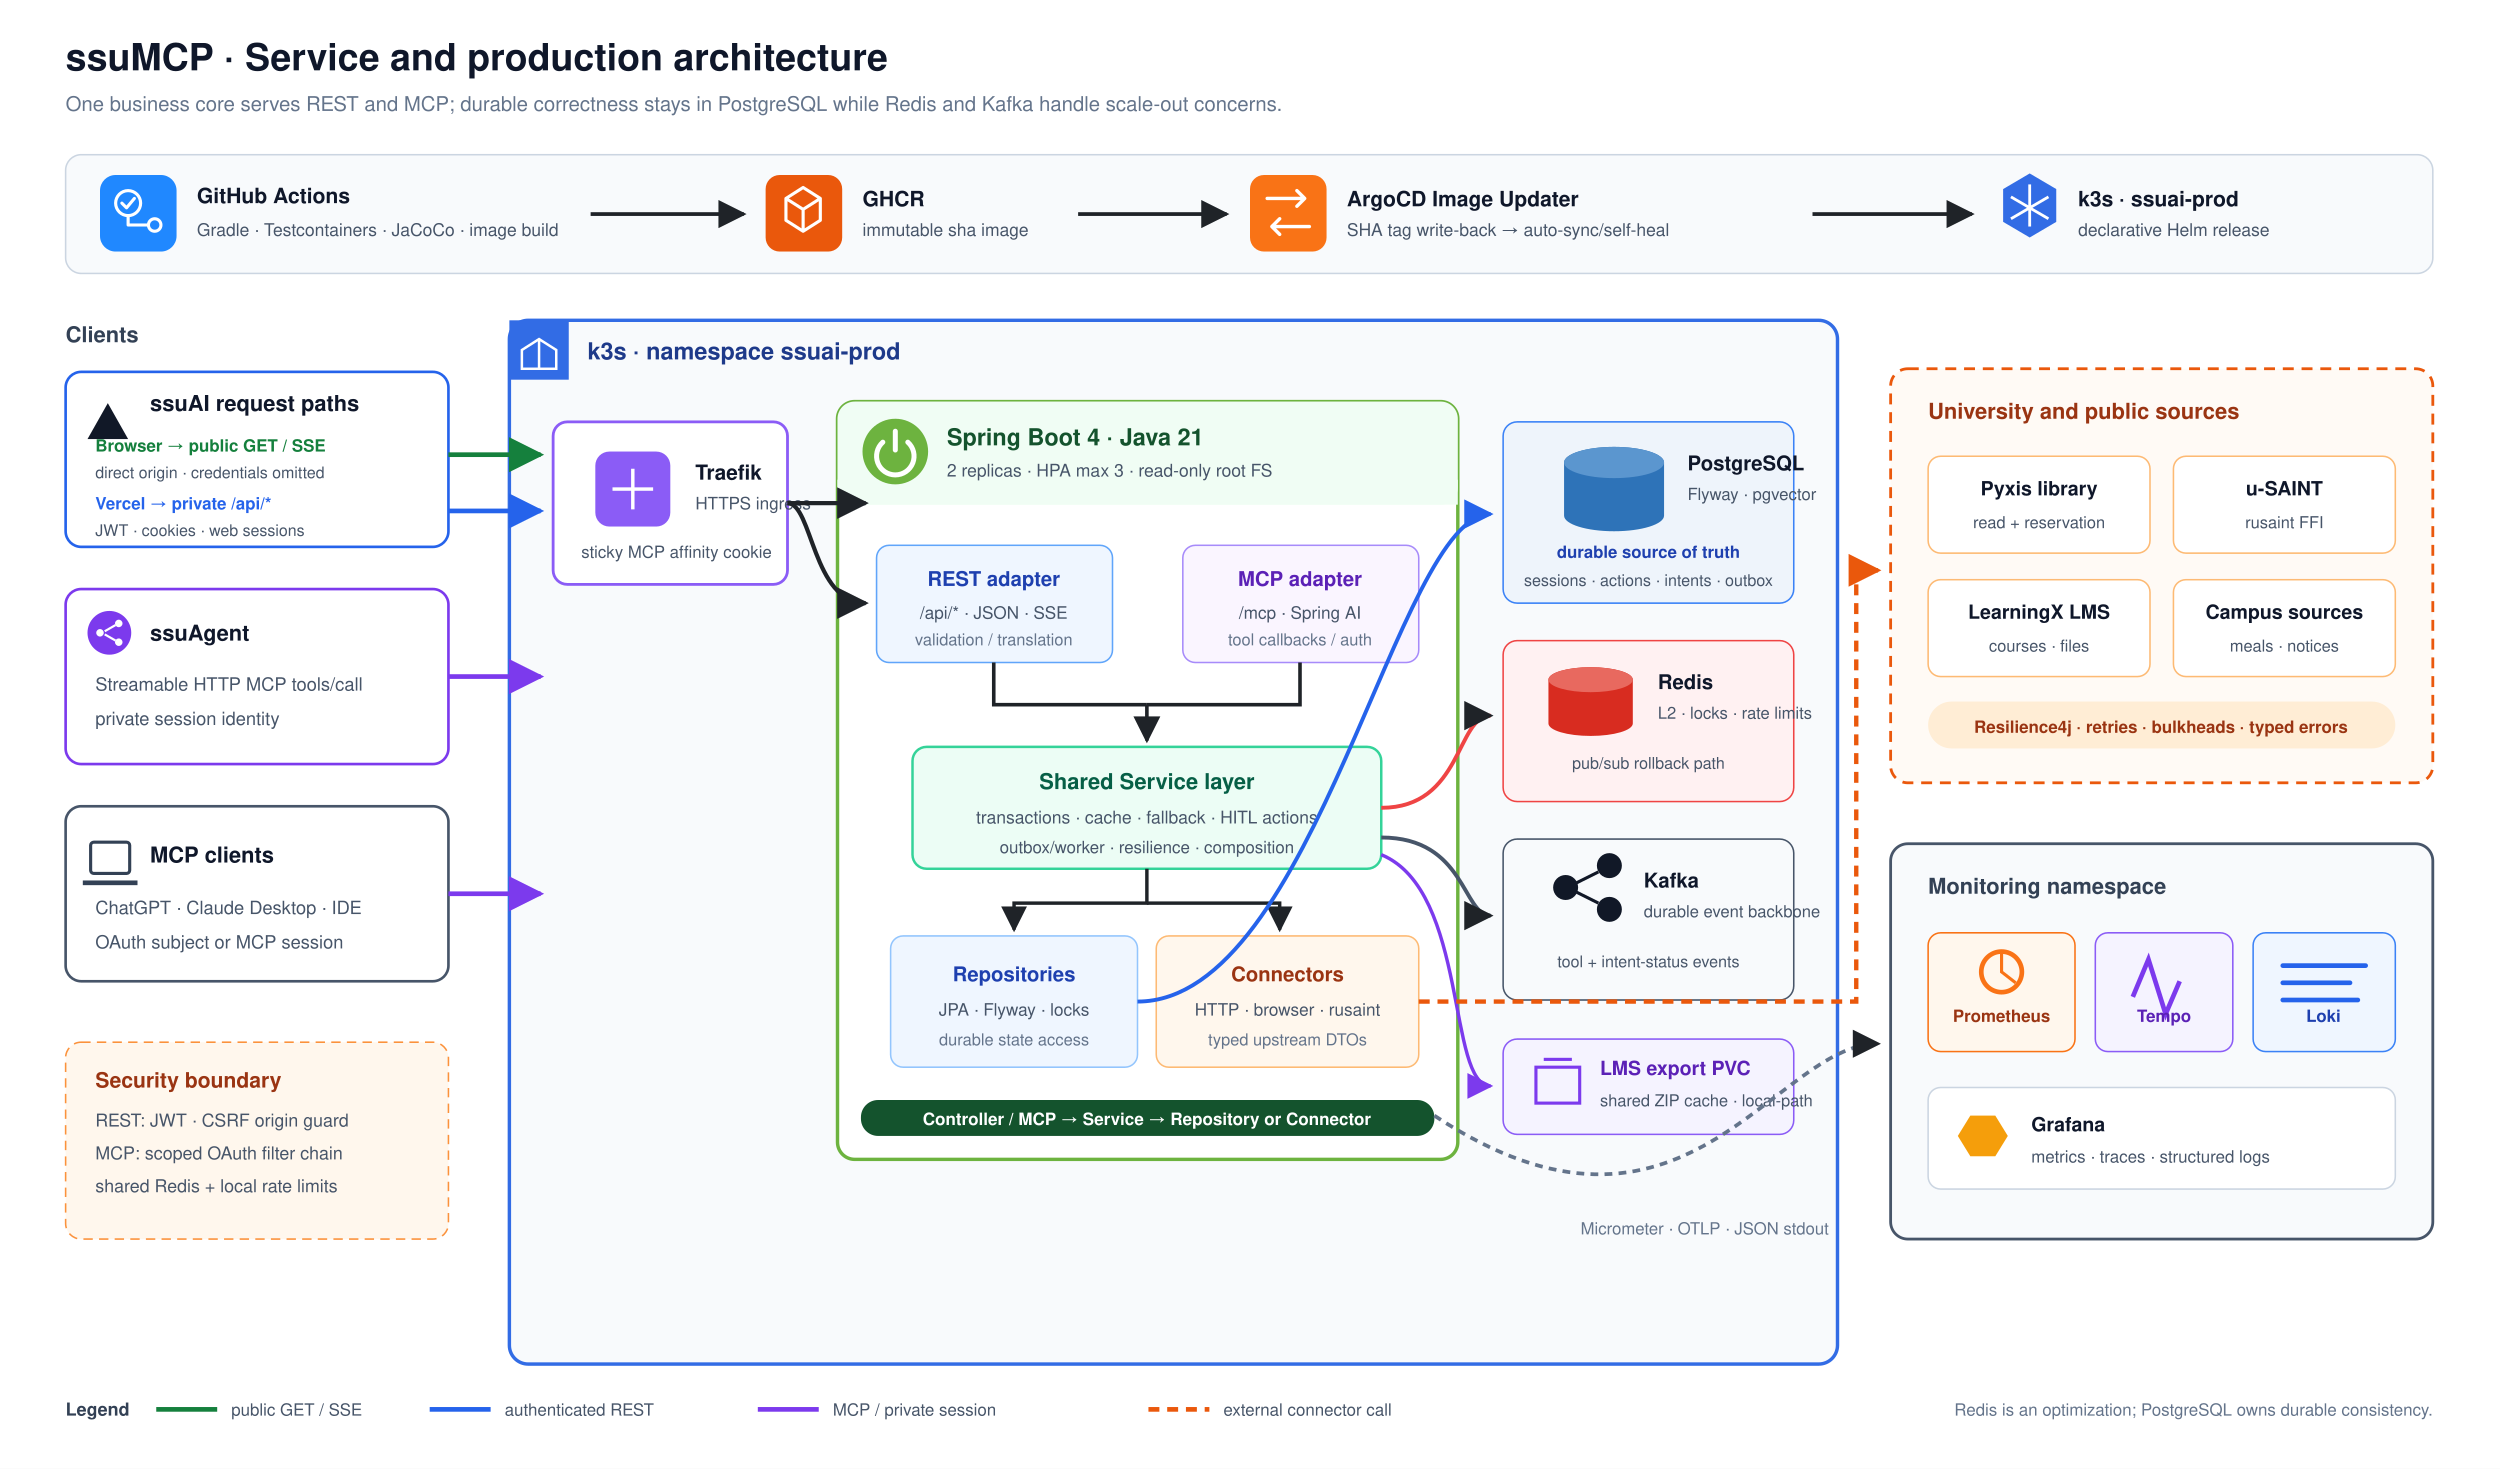
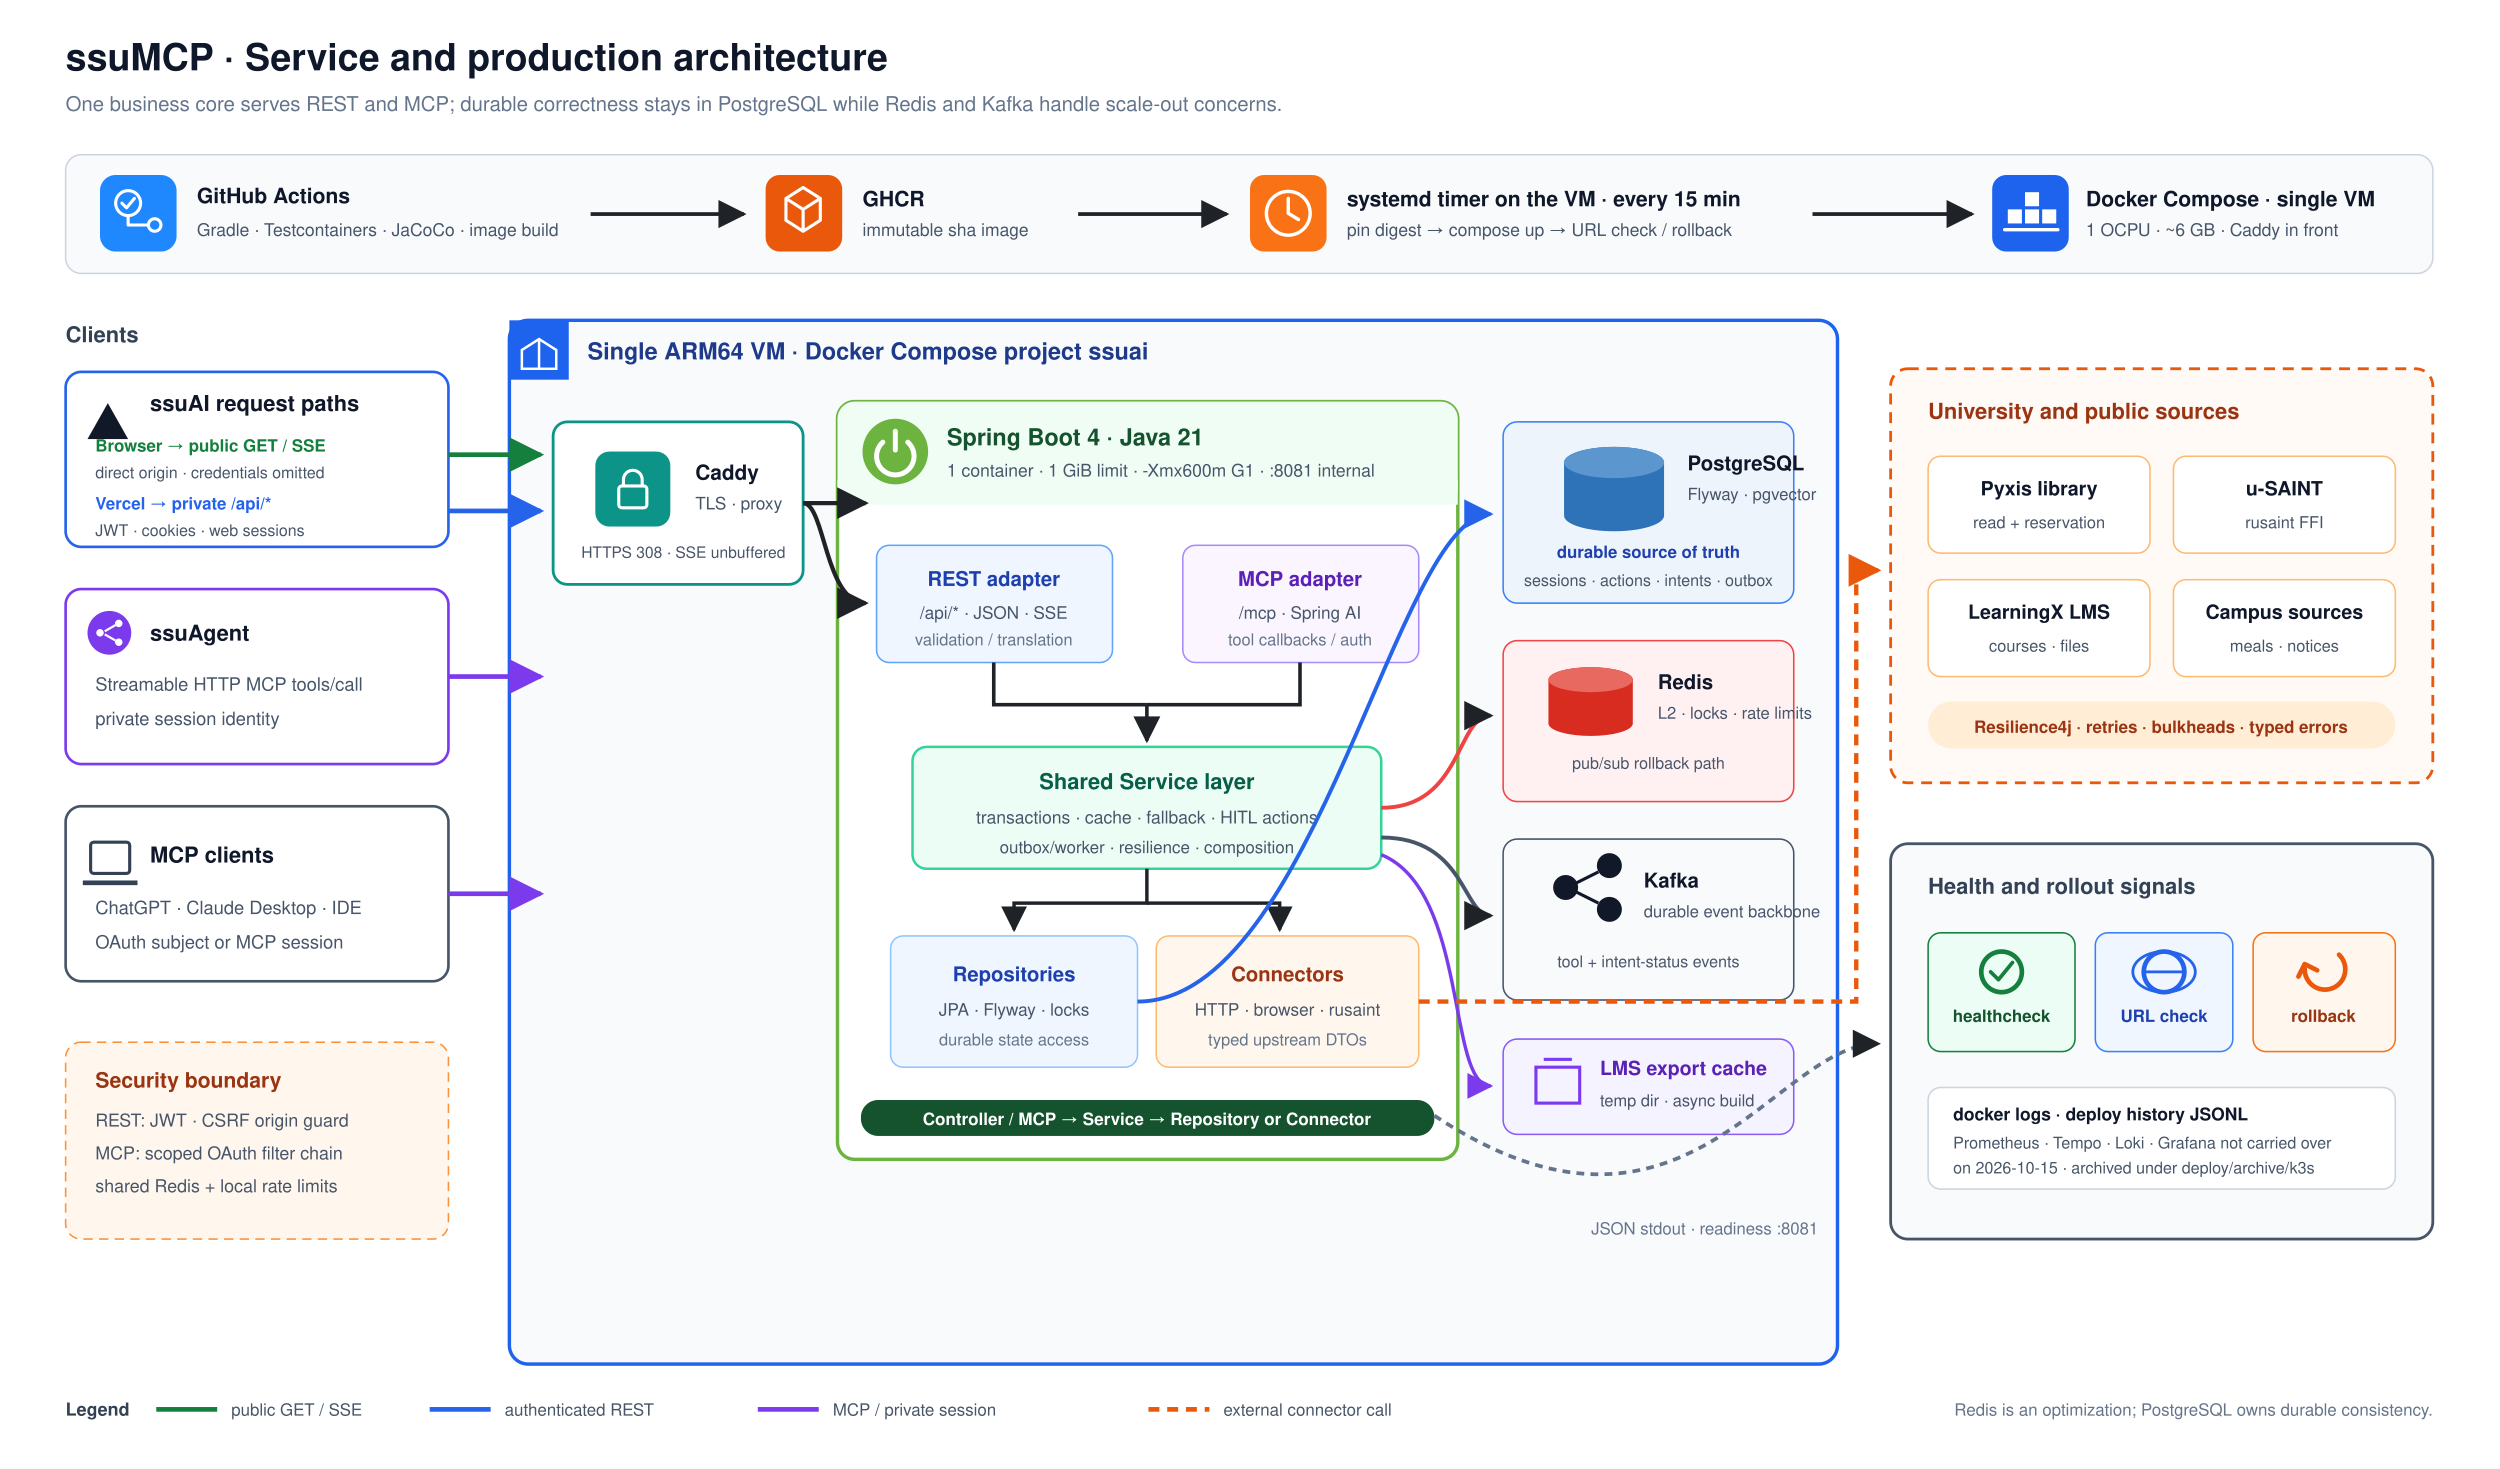
<svg xmlns="http://www.w3.org/2000/svg" viewBox="0 0 1600 940" role="img" aria-labelledby="title desc" font-family="-apple-system, BlinkMacSystemFont, 'Segoe UI', 'Noto Sans KR', Helvetica, Arial, sans-serif">
  <defs>
    <marker id="arrow" viewBox="0 0 10 10" refX="9" refY="5" markerWidth="7.5" markerHeight="7.5" orient="auto-start-reverse">
      <path d="M0 0 L10 5 L0 10 z" fill="#1f2328" />
    </marker>
    <marker id="arrowBlue" viewBox="0 0 10 10" refX="9" refY="5" markerWidth="7.5" markerHeight="7.5" orient="auto-start-reverse">
      <path d="M0 0 L10 5 L0 10 z" fill="#2563eb" />
    </marker>
    <marker id="arrowOrange" viewBox="0 0 10 10" refX="9" refY="5" markerWidth="7.5" markerHeight="7.5" orient="auto-start-reverse">
      <path d="M0 0 L10 5 L0 10 z" fill="#ea580c" />
    </marker>
    <marker id="arrowPurple" viewBox="0 0 10 10" refX="9" refY="5" markerWidth="7.5" markerHeight="7.5" orient="auto-start-reverse">
      <path d="M0 0 L10 5 L0 10 z" fill="#7c3aed" />
    </marker>
    <marker id="arrowGreen" viewBox="0 0 10 10" refX="9" refY="5" markerWidth="7.5" markerHeight="7.5" orient="auto-start-reverse">
      <path d="M0 0 L10 5 L0 10 z" fill="#15803d" />
    </marker>
  </defs>
  <rect width="1600" height="940" fill="#ffffff" />
  <text x="42" y="45" font-size="24" font-weight="750" fill="#0f172a">ssuMCP · Service and production architecture</text>
  <text x="42" y="71" font-size="13" fill="#64748b">One business core serves REST and MCP; durable correctness stays in PostgreSQL while Redis and Kafka handle scale-out concerns.</text>
  <g>
    <rect x="42" y="99" width="1515" height="76" rx="10" fill="#f8fafc" stroke="#cbd5e1" />
    <rect x="64" y="112" width="49" height="49" rx="10" fill="#2088ff" />
    <circle cx="82" cy="130" r="8" fill="none" stroke="#ffffff" stroke-width="2" />
    <path d="M78 130 l3 3 5 -6 M82 138 v6 h12" fill="none" stroke="#ffffff" stroke-width="2" stroke-linecap="round" stroke-linejoin="round" />
    <circle cx="99" cy="144" r="4" fill="none" stroke="#ffffff" stroke-width="2" />
    <text x="126" y="130" font-size="13.5" font-weight="700" fill="#0f172a">GitHub Actions</text>
    <text x="126" y="151" font-size="11.2" fill="#475569">Gradle · Testcontainers · JaCoCo · image build</text>
    <path d="M378 137 H476" fill="none" stroke="#1f2328" stroke-width="2.4" marker-end="url(#arrow)" />
    <rect x="490" y="112" width="49" height="49" rx="9" fill="#ea580c" />
    <path d="M514 120 l11 7 v14 l-11 7 -11 -7 v-14 z M503 127 l11 7 11 -7 M514 134 v14" fill="none" stroke="#ffffff" stroke-width="2" stroke-linejoin="round" />
    <text x="552" y="132" font-size="13.5" font-weight="700" fill="#0f172a">GHCR</text>
    <text x="552" y="151" font-size="11.2" fill="#475569">immutable sha image</text>
    <path d="M690 137 H785" fill="none" stroke="#1f2328" stroke-width="2.4" marker-end="url(#arrow)" />
    <rect x="800" y="112" width="49" height="49" rx="9" fill="#f97316" />
-     <path d="M811 127 h24 l-5 -5 M835 127 l-5 5 M838 145 h-24 l5 5 M814 145 l5 -5" fill="none" stroke="#ffffff" stroke-width="2.2" stroke-linecap="round" stroke-linejoin="round" />
-     <text x="862" y="132" font-size="13.5" font-weight="700" fill="#0f172a">ArgoCD Image Updater</text>
-     <text x="862" y="151" font-size="11.2" fill="#475569">SHA tag write-back → auto-sync/self-heal</text>
+     <circle cx="824.5" cy="136.5" r="14" fill="none" stroke="#ffffff" stroke-width="2.2" />
+     <path d="M824.5 127 v9.5 l6.5 4" fill="none" stroke="#ffffff" stroke-width="2.2" stroke-linecap="round" stroke-linejoin="round" />
+     <text x="862" y="132" font-size="13.5" font-weight="700" fill="#0f172a">systemd timer on the VM · every 15 min</text>
+     <text x="862" y="151" font-size="11.2" fill="#475569">pin digest → compose up → URL check / rollback</text>
    <path d="M1160 137 H1262" fill="none" stroke="#1f2328" stroke-width="2.4" marker-end="url(#arrow)" />
-     <path d="M1282 121 l17 -10 17 10 v21 l-17 10 -17 -10 z" fill="#326ce5" />
-     <path d="M1299 118 v27 M1287 126 l24 14 M1311 126 l-24 14" stroke="#ffffff" stroke-width="1.8" />
-     <text x="1330" y="132" font-size="13.5" font-weight="700" fill="#0f172a">k3s · ssuai-prod</text>
-     <text x="1330" y="151" font-size="11.2" fill="#475569">declarative Helm release</text>
+     <rect x="1275" y="112" width="49" height="49" rx="9" fill="#1d63ed" />
+     <rect x="1285" y="134" width="9" height="9" fill="#ffffff" />
+     <rect x="1296" y="134" width="9" height="9" fill="#ffffff" />
+     <rect x="1307" y="134" width="9" height="9" fill="#ffffff" />
+     <rect x="1296" y="123" width="9" height="9" fill="#ffffff" />
+     <path d="M1283 147 h34" stroke="#ffffff" stroke-width="2.2" stroke-linecap="round" />
+     <text x="1335" y="132" font-size="13.5" font-weight="700" fill="#0f172a">Docker Compose · single VM</text>
+     <text x="1335" y="151" font-size="11.2" fill="#475569">1 OCPU · ~6 GB · Caddy in front</text>
  </g>
  <g>
    <text x="42" y="219" font-size="14" font-weight="700" fill="#334155">Clients</text>
    <rect x="42" y="238" width="245" height="112" rx="10" fill="#ffffff" stroke="#2563eb" stroke-width="1.7" />
    <path d="M69 258 l13 23 H56 z" fill="#111827" />
    <text x="96" y="263" font-size="14" font-weight="700" fill="#0f172a">ssuAI request paths</text>
    <text x="61" y="289" font-size="10.8" font-weight="700" fill="#15803d">Browser → public GET / SSE</text>
    <text x="61" y="306" font-size="10.2" fill="#475569">direct origin · credentials omitted</text>
    <text x="61" y="326" font-size="10.8" font-weight="700" fill="#2563eb">Vercel → private /api/*</text>
    <text x="61" y="343" font-size="10.2" fill="#475569">JWT · cookies · web sessions</text>
    <rect x="42" y="377" width="245" height="112" rx="10" fill="#ffffff" stroke="#7c3aed" stroke-width="1.7" />
    <circle cx="70" cy="405" r="14" fill="#7c3aed" />
    <circle cx="64" cy="405" r="2.4" fill="#ffffff" />
    <circle cx="76" cy="399" r="2.4" fill="#ffffff" />
    <circle cx="76" cy="411" r="2.4" fill="#ffffff" />
    <path d="M67 404 l7 -4 M67 406 l7 4" stroke="#ffffff" stroke-width="1.4" />
    <text x="96" y="410" font-size="14" font-weight="700" fill="#0f172a">ssuAgent</text>
    <text x="61" y="442" font-size="11.7" fill="#475569">Streamable HTTP MCP tools/call</text>
    <text x="61" y="464" font-size="11.7" fill="#475569">private session identity</text>
    <rect x="42" y="516" width="245" height="112" rx="10" fill="#ffffff" stroke="#475569" stroke-width="1.7" />
    <rect x="58" y="539" width="25" height="20" rx="2" fill="none" stroke="#334155" stroke-width="2" />
    <path d="M53 565 h35" stroke="#334155" stroke-width="3" />
    <text x="96" y="552" font-size="14" font-weight="700" fill="#0f172a">MCP clients</text>
    <text x="61" y="585" font-size="11.7" fill="#475569">ChatGPT · Claude Desktop · IDE</text>
    <text x="61" y="607" font-size="11.7" fill="#475569">OAuth subject or MCP session</text>
    <rect x="42" y="667" width="245" height="126" rx="10" fill="#fff7ed" stroke="#fb923c" stroke-dasharray="6 4" />
    <text x="61" y="696" font-size="13.5" font-weight="700" fill="#9a3412">Security boundary</text>
    <text x="61" y="721" font-size="11.4" fill="#475569">REST: JWT · CSRF origin guard</text>
    <text x="61" y="742" font-size="11.4" fill="#475569">MCP: scoped OAuth filter chain</text>
    <text x="61" y="763" font-size="11.4" fill="#475569">shared Redis + local rate limits</text>
  </g>
  <g>
-     <rect x="326" y="205" width="850" height="668" rx="12" fill="#f8fafc" stroke="#326ce5" stroke-width="2.2" />
-     <rect x="326" y="205" width="38" height="38" fill="#326ce5" />
+     <rect x="326" y="205" width="850" height="668" rx="12" fill="#f8fafc" stroke="#1d63ed" stroke-width="2.2" />
+     <rect x="326" y="205" width="38" height="38" fill="#1d63ed" />
    <path d="M334 224 l11 -7 11 7 v12 h-22 z M345 217 v19" fill="none" stroke="#ffffff" stroke-width="1.6" />
-     <text x="376" y="230" font-size="15" font-weight="700" fill="#1e3a8a">k3s · namespace ssuai-prod</text>
-     <rect x="354" y="270" width="150" height="104" rx="9" fill="#ffffff" stroke="#8b5cf6" stroke-width="1.8" />
-     <rect x="381" y="289" width="48" height="48" rx="9" fill="#8b5cf6" />
-     <path d="M392 313 h26 M405 300 v26" stroke="#ffffff" stroke-width="2.2" />
-     <text x="445" y="307" font-size="13.3" font-weight="700" fill="#0f172a">Traefik</text>
-     <text x="445" y="326" font-size="11" fill="#475569">HTTPS ingress</text>
-     <text x="372" y="357" font-size="10.7" fill="#475569">sticky MCP affinity cookie</text>
+     <text x="376" y="230" font-size="15" font-weight="700" fill="#1e3a8a">Single ARM64 VM · Docker Compose project ssuai</text>
+     <rect x="354" y="270" width="160" height="104" rx="9" fill="#ffffff" stroke="#0d9488" stroke-width="1.8" />
+     <rect x="381" y="289" width="48" height="48" rx="9" fill="#0d9488" />
+     <rect x="396" y="311" width="18" height="14" rx="2" fill="none" stroke="#ffffff" stroke-width="2" />
+     <path d="M399 311 v-4 a6 6 0 0 1 12 0 v4" fill="none" stroke="#ffffff" stroke-width="2" />
+     <text x="445" y="307" font-size="13.3" font-weight="700" fill="#0f172a">Caddy</text>
+     <text x="445" y="326" font-size="11" fill="#475569">TLS · proxy</text>
+     <text x="372" y="357" font-size="10" fill="#475569">HTTPS 308 · SSE unbuffered</text>
    <rect x="536" y="257" width="397" height="485" rx="11" fill="#ffffff" stroke="#6db33f" stroke-width="2.2" />
    <rect x="536" y="257" width="397" height="66" rx="11" fill="#f0fdf4" />
    <rect x="536" y="307" width="397" height="16" fill="#f0fdf4" />
    <circle cx="573" cy="289" r="21" fill="#6db33f" />
    <path d="M573 276 v12 M565 283 a12 12 0 1 0 16 0" fill="none" stroke="#ffffff" stroke-width="3.2" stroke-linecap="round" />
    <text x="606" y="285" font-size="15" font-weight="750" fill="#14532d">Spring Boot 4 · Java 21</text>
-     <text x="606" y="305" font-size="11.2" fill="#475569">2 replicas · HPA max 3 · read-only root FS</text>
+     <text x="606" y="305" font-size="11.2" fill="#475569">1 container · 1 GiB limit · -Xmx600m G1 · :8081 internal</text>
    <rect x="561" y="349" width="151" height="75" rx="8" fill="#eff6ff" stroke="#60a5fa" />
    <text x="636" y="375" text-anchor="middle" font-size="13" font-weight="700" fill="#1e40af">REST adapter</text>
    <text x="636" y="396" text-anchor="middle" font-size="11" fill="#475569">/api/* · JSON · SSE</text>
    <text x="636" y="413" text-anchor="middle" font-size="10.5" fill="#64748b">validation / translation</text>
    <rect x="757" y="349" width="151" height="75" rx="8" fill="#faf5ff" stroke="#a78bfa" />
    <text x="832" y="375" text-anchor="middle" font-size="13" font-weight="700" fill="#5b21b6">MCP adapter</text>
    <text x="832" y="396" text-anchor="middle" font-size="11" fill="#475569">/mcp · Spring AI</text>
    <text x="832" y="413" text-anchor="middle" font-size="10.5" fill="#64748b">tool callbacks / auth</text>
    <path d="M636 424 V451 H734" fill="none" stroke="#1f2328" stroke-width="2.3" />
    <path d="M832 424 V451 H734" fill="none" stroke="#1f2328" stroke-width="2.3" />
    <path d="M734 451 V474" fill="none" stroke="#1f2328" stroke-width="2.3" marker-end="url(#arrow)" />
    <rect x="584" y="478" width="300" height="78" rx="9" fill="#ecfdf5" stroke="#34d399" stroke-width="1.6" />
    <text x="734" y="505" text-anchor="middle" font-size="14" font-weight="750" fill="#065f46">Shared Service layer</text>
    <text x="734" y="527" text-anchor="middle" font-size="11.2" fill="#475569">transactions · cache · fallback · HITL actions</text>
    <text x="734" y="546" text-anchor="middle" font-size="10.8" fill="#475569">outbox/worker · resilience · composition</text>
    <path d="M734 556 V578 H649 V595" fill="none" stroke="#1f2328" stroke-width="2.2" marker-end="url(#arrow)" />
    <path d="M734 578 H819 V595" fill="none" stroke="#1f2328" stroke-width="2.2" marker-end="url(#arrow)" />
    <rect x="570" y="599" width="158" height="84" rx="8" fill="#eff6ff" stroke="#93c5fd" />
    <text x="649" y="628" text-anchor="middle" font-size="13" font-weight="700" fill="#1e40af">Repositories</text>
    <text x="649" y="650" text-anchor="middle" font-size="11" fill="#475569">JPA · Flyway · locks</text>
    <text x="649" y="669" text-anchor="middle" font-size="10.5" fill="#64748b">durable state access</text>
    <rect x="740" y="599" width="168" height="84" rx="8" fill="#fff7ed" stroke="#fdba74" />
    <text x="824" y="628" text-anchor="middle" font-size="13" font-weight="700" fill="#9a3412">Connectors</text>
    <text x="824" y="650" text-anchor="middle" font-size="11" fill="#475569">HTTP · browser · rusaint</text>
    <text x="824" y="669" text-anchor="middle" font-size="10.5" fill="#64748b">typed upstream DTOs</text>
    <rect x="551" y="704" width="367" height="23" rx="11" fill="#14532d" />
    <text x="734" y="720" text-anchor="middle" font-size="10.9" font-weight="650" fill="#ffffff">Controller / MCP → Service → Repository or Connector</text>
    <rect x="962" y="270" width="186" height="116" rx="9" fill="#eef4fb" stroke="#3b82f6" />
    <path d="M1001 296 a32 10 0 0 1 64 0 v34 a32 10 0 0 1 -64 0 z" fill="#2e73b8" />
    <ellipse cx="1033" cy="296" rx="32" ry="10" fill="#5b96cf" />
    <text x="1080" y="301" font-size="13" font-weight="700" fill="#0f172a">PostgreSQL</text>
    <text x="1080" y="320" font-size="10.7" fill="#475569">Flyway · pgvector</text>
    <text x="1055" y="357" text-anchor="middle" font-size="10.7" font-weight="650" fill="#1e40af">durable source of truth</text>
    <text x="1055" y="375" text-anchor="middle" font-size="10.3" fill="#475569">sessions · actions · intents · outbox</text>
    <rect x="962" y="410" width="186" height="103" rx="9" fill="#fff1f2" stroke="#ef4444" />
    <path d="M991 435 a27 8 0 0 1 54 0 v28 a27 8 0 0 1 -54 0 z" fill="#d82c20" />
    <ellipse cx="1018" cy="435" rx="27" ry="8" fill="#e8695f" />
    <text x="1061" y="441" font-size="13" font-weight="700" fill="#0f172a">Redis</text>
    <text x="1061" y="460" font-size="10.6" fill="#475569">L2 · locks · rate limits</text>
    <text x="1055" y="492" text-anchor="middle" font-size="10.3" fill="#475569">pub/sub rollback path</text>
    <rect x="962" y="537" width="186" height="103" rx="9" fill="#f8fafc" stroke="#475569" />
    <circle cx="1002" cy="568" r="8" fill="#111827" />
    <circle cx="1030" cy="554" r="8" fill="#111827" />
    <circle cx="1030" cy="582" r="8" fill="#111827" />
    <path d="M1009 565 l14 -7 M1009 571 l14 7" stroke="#111827" stroke-width="2" />
    <text x="1052" y="568" font-size="13" font-weight="700" fill="#0f172a">Kafka</text>
    <text x="1052" y="587" font-size="10.6" fill="#475569">durable event backbone</text>
    <text x="1055" y="619" text-anchor="middle" font-size="10.3" fill="#475569">tool + intent-status events</text>
    <rect x="962" y="665" width="186" height="61" rx="9" fill="#f5f3ff" stroke="#8b5cf6" />
    <path d="M983 683 h28 v23 h-28 z M988 678 h18" fill="none" stroke="#7c3aed" stroke-width="2" />
-     <text x="1024" y="688" font-size="12.5" font-weight="700" fill="#5b21b6">LMS export PVC</text>
-     <text x="1024" y="708" font-size="10.5" fill="#475569">shared ZIP cache · local-path</text>
+     <text x="1024" y="688" font-size="12.5" font-weight="700" fill="#5b21b6">LMS export cache</text>
+     <text x="1024" y="708" font-size="10.5" fill="#475569">temp dir · async build</text>
  </g>
  <g>
    <rect x="1210" y="236" width="347" height="265" rx="11" fill="#fffaf5" stroke="#ea580c" stroke-width="1.8" stroke-dasharray="7 5" />
    <text x="1234" y="268" font-size="14" font-weight="700" fill="#9a3412">University and public sources</text>
    <rect x="1234" y="292" width="142" height="62" rx="8" fill="#ffffff" stroke="#fdba74" />
    <text x="1305" y="317" text-anchor="middle" font-size="12.5" font-weight="700" fill="#0f172a">Pyxis library</text>
    <text x="1305" y="338" text-anchor="middle" font-size="10.5" fill="#475569">read + reservation</text>
    <rect x="1391" y="292" width="142" height="62" rx="8" fill="#ffffff" stroke="#fdba74" />
    <text x="1462" y="317" text-anchor="middle" font-size="12.5" font-weight="700" fill="#0f172a">u-SAINT</text>
    <text x="1462" y="338" text-anchor="middle" font-size="10.5" fill="#475569">rusaint FFI</text>
    <rect x="1234" y="371" width="142" height="62" rx="8" fill="#ffffff" stroke="#fdba74" />
    <text x="1305" y="396" text-anchor="middle" font-size="12.5" font-weight="700" fill="#0f172a">LearningX LMS</text>
    <text x="1305" y="417" text-anchor="middle" font-size="10.5" fill="#475569">courses · files</text>
    <rect x="1391" y="371" width="142" height="62" rx="8" fill="#ffffff" stroke="#fdba74" />
    <text x="1462" y="396" text-anchor="middle" font-size="12.5" font-weight="700" fill="#0f172a">Campus sources</text>
    <text x="1462" y="417" text-anchor="middle" font-size="10.5" fill="#475569">meals · notices</text>
    <rect x="1234" y="449" width="299" height="30" rx="15" fill="#ffedd5" />
    <text x="1383" y="469" text-anchor="middle" font-size="10.8" font-weight="650" fill="#9a3412">Resilience4j · retries · bulkheads · typed errors</text>
  </g>
  <g>
    <rect x="1210" y="540" width="347" height="253" rx="11" fill="#f8fafc" stroke="#475569" stroke-width="1.8" />
-     <text x="1234" y="572" font-size="14" font-weight="700" fill="#334155">Monitoring namespace</text>
-     <rect x="1234" y="597" width="94" height="76" rx="8" fill="#fff7ed" stroke="#f97316" />
-     <circle cx="1281" cy="622" r="13" fill="none" stroke="#f97316" stroke-width="3" />
-     <path d="M1281 609 v13 l9 7" fill="none" stroke="#f97316" stroke-width="2" />
-     <text x="1281" y="654" text-anchor="middle" font-size="10.8" font-weight="700" fill="#9a3412">Prometheus</text>
-     <rect x="1341" y="597" width="88" height="76" rx="8" fill="#f5f3ff" stroke="#8b5cf6" />
-     <path d="M1365 638 l10 -24 11 35 9 -21" fill="none" stroke="#7c3aed" stroke-width="3" />
-     <text x="1385" y="654" text-anchor="middle" font-size="10.8" font-weight="700" fill="#5b21b6">Tempo</text>
-     <rect x="1442" y="597" width="91" height="76" rx="8" fill="#eff6ff" stroke="#3b82f6" />
-     <path d="M1461 618 h53 M1461 629 h43 M1461 640 h48" stroke="#2563eb" stroke-width="3" stroke-linecap="round" />
-     <text x="1487" y="654" text-anchor="middle" font-size="10.8" font-weight="700" fill="#1e40af">Loki</text>
+     <text x="1234" y="572" font-size="14" font-weight="700" fill="#334155">Health and rollout signals</text>
+     <rect x="1234" y="597" width="94" height="76" rx="8" fill="#ecfdf5" stroke="#15803d" />
+     <circle cx="1281" cy="622" r="13" fill="none" stroke="#15803d" stroke-width="3" />
+     <path d="M1274 622 l5 5 9 -11" fill="none" stroke="#15803d" stroke-width="2.4" stroke-linecap="round" stroke-linejoin="round" />
+     <text x="1281" y="654" text-anchor="middle" font-size="10.8" font-weight="700" fill="#14532d">healthcheck</text>
+     <rect x="1341" y="597" width="88" height="76" rx="8" fill="#eff6ff" stroke="#3b82f6" />
+     <circle cx="1385" cy="622" r="13" fill="none" stroke="#2563eb" stroke-width="3" />
+     <path d="M1372 622 h26 M1385 609 a20 13 0 0 1 0 26 M1385 609 a20 13 0 0 0 0 26" fill="none" stroke="#2563eb" stroke-width="1.8" />
+     <text x="1385" y="654" text-anchor="middle" font-size="10.8" font-weight="700" fill="#1e40af">URL check</text>
+     <rect x="1442" y="597" width="91" height="76" rx="8" fill="#fff7ed" stroke="#f97316" />
+     <path d="M1497 611 a13 13 0 1 1 -22 9" fill="none" stroke="#ea580c" stroke-width="3" stroke-linecap="round" />
+     <path d="M1471 625 l4 -8 8 4" fill="none" stroke="#ea580c" stroke-width="3" stroke-linecap="round" stroke-linejoin="round" />
+     <text x="1487" y="654" text-anchor="middle" font-size="10.8" font-weight="700" fill="#9a3412">rollback</text>
    <rect x="1234" y="696" width="299" height="65" rx="8" fill="#ffffff" stroke="#cbd5e1" />
-     <path d="M1261 714 l16 0 8 13 -8 13 h-16 l-8 -13 z" fill="#f59e0b" />
-     <text x="1300" y="724" font-size="12.5" font-weight="700" fill="#0f172a">Grafana</text>
-     <text x="1300" y="744" font-size="10.8" fill="#475569">metrics · traces · structured logs</text>
+     <text x="1250" y="717" font-size="11.2" font-weight="700" fill="#0f172a">docker logs · deploy history JSONL</text>
+     <text x="1250" y="735" font-size="10.3" fill="#475569">Prometheus · Tempo · Loki · Grafana not carried over</text>
+     <text x="1250" y="751" font-size="10.3" fill="#475569">on 2026-10-15 · archived under deploy/archive/k3s</text>
  </g>
  <path d="M287 291 H346" fill="none" stroke="#15803d" stroke-width="3" marker-end="url(#arrowGreen)" />
  <path d="M287 327 H346" fill="none" stroke="#2563eb" stroke-width="3" marker-end="url(#arrowBlue)" />
  <path d="M287 433 H346" fill="none" stroke="#7c3aed" stroke-width="3" marker-end="url(#arrowPurple)" />
  <path d="M287 572 H346" fill="none" stroke="#7c3aed" stroke-width="3" marker-end="url(#arrowPurple)" />
-   <path d="M504 322 H554" fill="none" stroke="#1f2328" stroke-width="2.7" marker-end="url(#arrow)" />
-   <path d="M504 322 C520 322 520 386 554 386" fill="none" stroke="#1f2328" stroke-width="2.7" marker-end="url(#arrow)" />
+   <path d="M514 322 H554" fill="none" stroke="#1f2328" stroke-width="2.7" marker-end="url(#arrow)" />
+   <path d="M514 322 C528 322 528 386 554 386" fill="none" stroke="#1f2328" stroke-width="2.7" marker-end="url(#arrow)" />
  <path d="M728 641 C842 641 894 329 954 329" fill="none" stroke="#2563eb" stroke-width="2.5" marker-end="url(#arrowBlue)" />
  <path d="M884 517 C936 517 932 458 954 458" fill="none" stroke="#ef4444" stroke-width="2.5" marker-end="url(#arrow)" />
  <path d="M884 536 C938 536 936 586 954 586" fill="none" stroke="#475569" stroke-width="2.5" marker-end="url(#arrow)" />
  <path d="M884 547 C940 570 926 695 954 695" fill="none" stroke="#7c3aed" stroke-width="2.2" marker-end="url(#arrowPurple)" />
  <path d="M908 641 H1188 V365 H1202" fill="none" stroke="#ea580c" stroke-width="2.8" stroke-dasharray="7 5" marker-end="url(#arrowOrange)" />
  <path d="M918 714 C1078 820 1135 668 1202 668" fill="none" stroke="#64748b" stroke-width="2.4" stroke-dasharray="5 4" marker-end="url(#arrow)" />
-   <text x="1091" y="790" text-anchor="middle" font-size="10.7" fill="#64748b">Micrometer · OTLP · JSON stdout</text>
+   <text x="1091" y="790" text-anchor="middle" font-size="10.7" fill="#64748b">JSON stdout · readiness :8081</text>
  <g>
    <text x="42" y="906" font-size="11.5" font-weight="700" fill="#334155">Legend</text>
    <path d="M100 902 h39" stroke="#15803d" stroke-width="3" />
    <text x="148" y="906" font-size="10.8" fill="#475569">public GET / SSE</text>
    <path d="M275 902 h39" stroke="#2563eb" stroke-width="3" />
    <text x="323" y="906" font-size="10.8" fill="#475569">authenticated REST</text>
    <path d="M485 902 h39" stroke="#7c3aed" stroke-width="3" />
    <text x="533" y="906" font-size="10.8" fill="#475569">MCP / private session</text>
    <path d="M735 902 h39" stroke="#ea580c" stroke-width="3" stroke-dasharray="7 5" />
    <text x="783" y="906" font-size="10.8" fill="#475569">external connector call</text>
    <text x="1557" y="906" text-anchor="end" font-size="10.8" fill="#64748b">Redis is an optimization; PostgreSQL owns durable consistency.</text>
  </g>
</svg>
